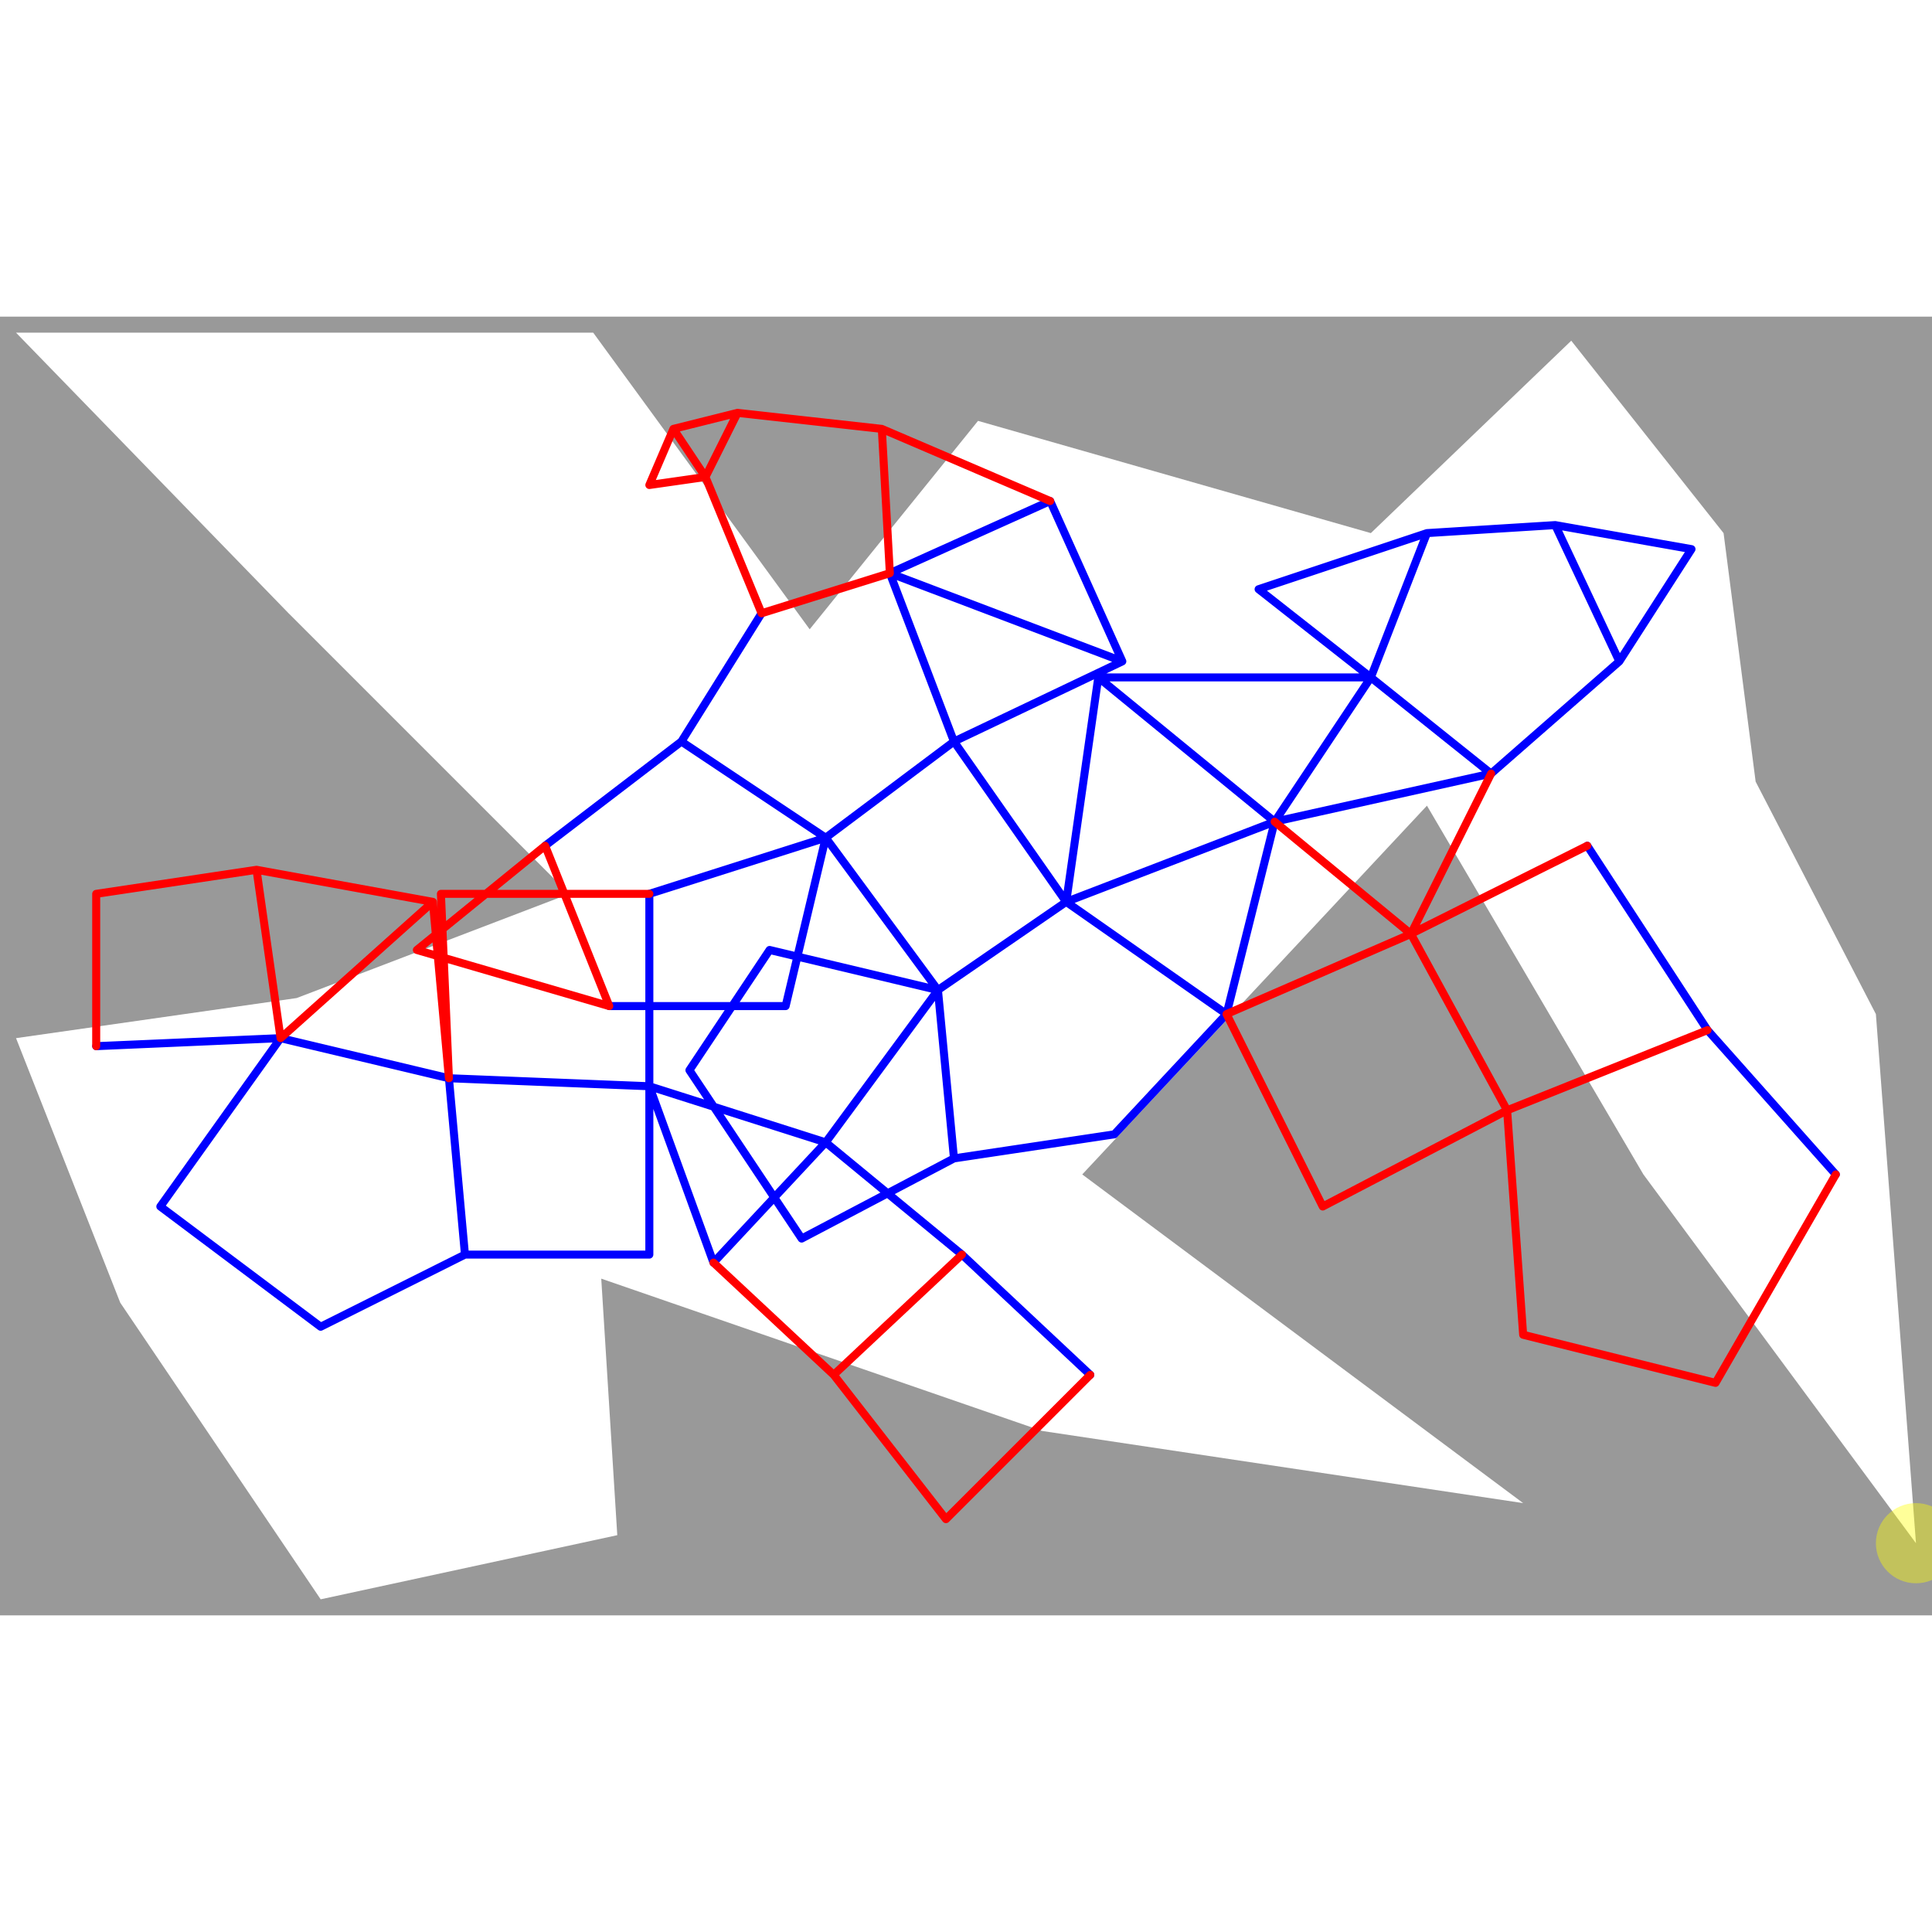
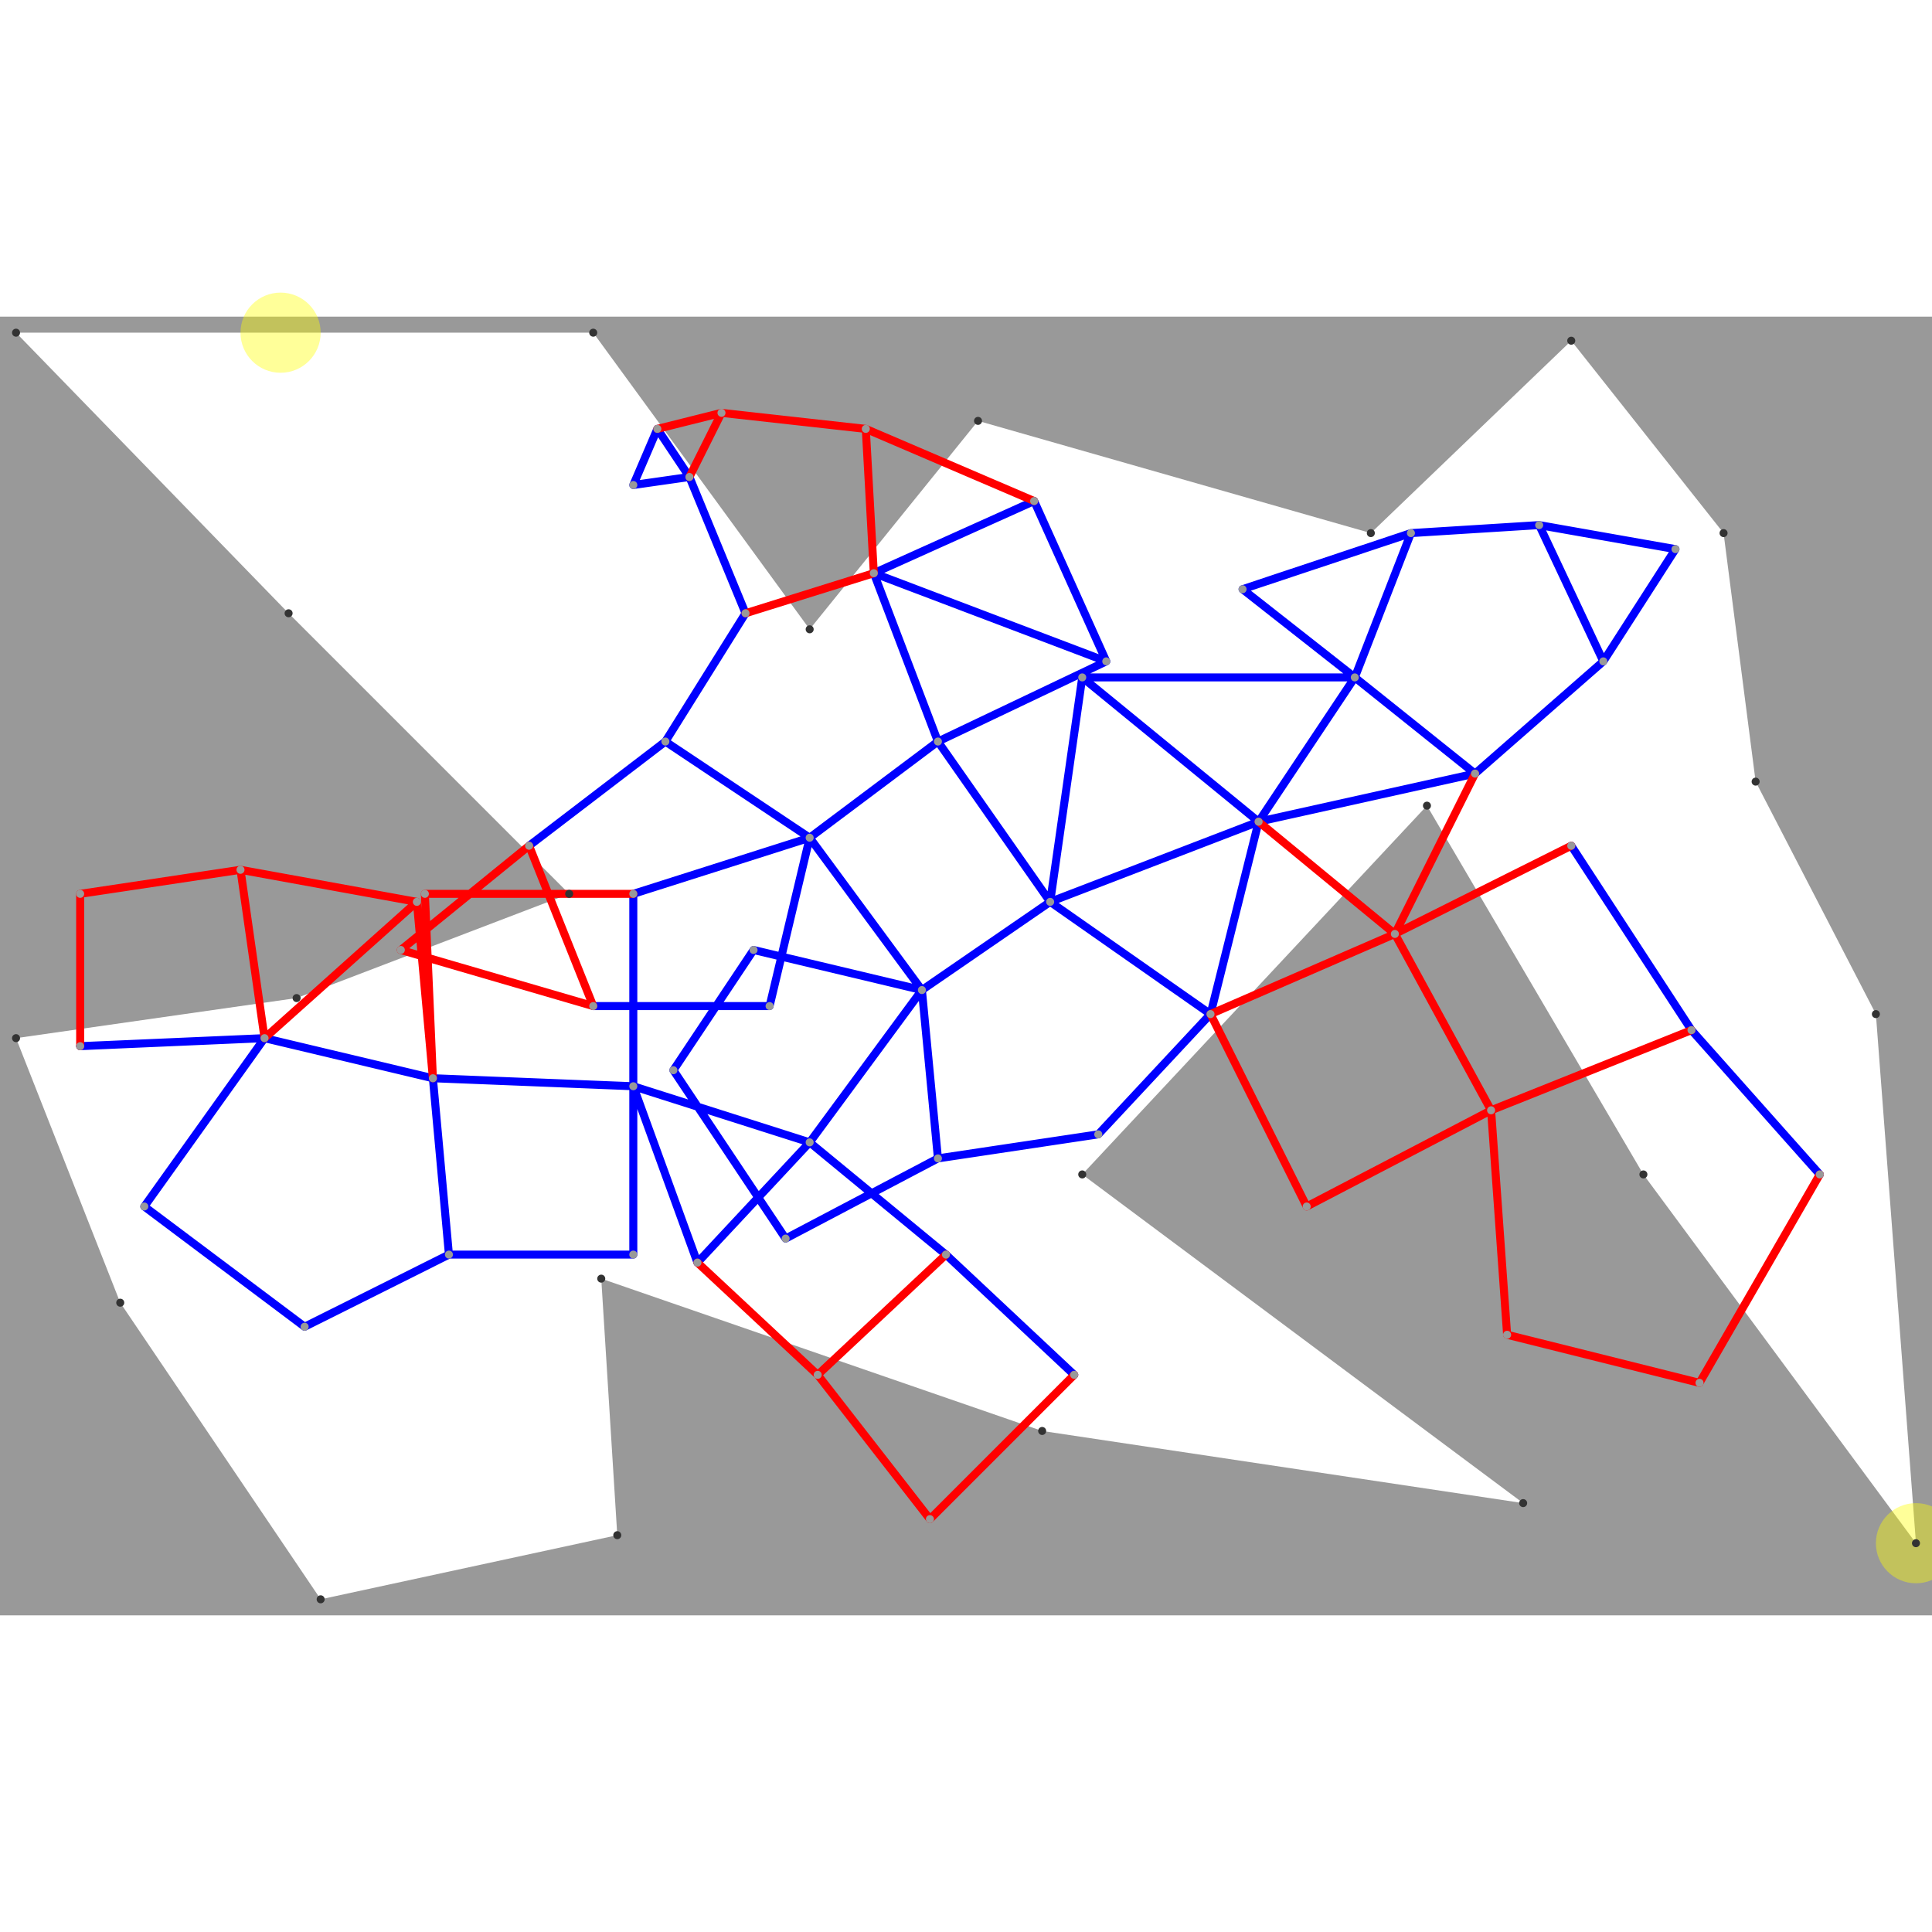
- <svg xmlns="http://www.w3.org/2000/svg" height="500" viewBox="-2 -2 241 162" width="500">
-   <path class="hole" d="M34 35L69 70L35 83L0 88L13 121L38 158L75 150L73 118L128 137L188 146L133 105L176 59L203 105L237 151L232 85L217 56L213 25L194 1L169 25L120 11L99 37L72 0L0 0M-2 -2L239 -2L239 160L-2 160" style="fill:#00000066;fill-rule:evenodd;stroke:none;" />
-   <circle cx="237" cy="151" r="5" style="fill:#ffff0066;stroke:none;" />
-   <path class="ok" d="M10 89L33 88M18 109L33 88M18 109L38 124M33 88L54 93M38 124L56 115M54 93L56 115M54 93L79 94M56 115L79 115M66 64L83 51M74 84L96 84M79 70L79 94M79 70L101 63M79 94L79 115M79 94L87 116M79 94L101 101M83 51L93 35M83 51L101 63M84 92L94 77M84 92L98 113M87 116L101 101M94 77L115 82M96 84L101 63M98 113L117 103M101 63L115 82M101 63L117 51M101 101L115 82M101 101L118 115M109 30L117 51M109 30L129 21M109 30L138 41M115 82L117 103M115 82L131 71M117 51L131 71M117 51L138 41M117 103L137 100M118 115L134 130M129 21L138 41M131 71L135 43M131 71L151 85M131 71L157 61M135 43L157 61M135 43L169 43M137 100L151 85M151 85L157 61M155 32L169 43M155 32L176 25M157 61L169 43M157 61L184 55M169 43L176 25M169 43L184 55M176 25L192 24M184 55L200 41M192 24L200 41M192 24L209 27M196 64L211 87M200 41L209 27M211 87L227 105" style="fill:none;stroke:#0000ff;stroke-linecap:round" />
-   <path class="out" d="M10 70L10 89M10 70L30 67M30 67L33 88M30 67L52 71M33 88L52 71M50 77L66 64M50 77L74 84M52 71L54 93M53 70L54 93M53 70L79 70M66 64L74 84M79 19L82 12M79 19L86 18M82 12L86 18M82 12L90 10M86 18L90 10M86 18L93 35M87 116L102 130M90 10L108 12M93 35L109 30M102 130L116 148M102 130L118 115M108 12L109 30M108 12L129 21M116 148L134 130M151 85L163 109M151 85L174 75M157 61L174 75M163 109L186 97M174 75L184 55M174 75L186 97M174 75L196 64M186 97L188 125M186 97L211 87M188 125L212 131M212 131L227 105" style="fill:none;stroke:#ff0000;stroke-linecap:round" />
+ <svg xmlns="http://www.w3.org/2000/svg" height="500" viewBox="0 -2 241 162" width="500">
+   <path class="hole" d="M36 35L71 70L37 83L2 88L15 121L40 158L77 150L75 118L130 137L190 146L135 105L178 59L205 105L239 151L234 85L219 56L215 25L196 1L171 25L122 11L101 37L74 0L2 0M0 -2L241 -2L241 160L0 160" style="fill:#00000066;fill-rule:evenodd;" />
+   <circle cx="239" cy="151" r="5" style="fill:#ffff0066;" title="Globalist" />
+   <circle cx="35" cy="0" r="5" style="fill:#ffff0066;" title="WallHack" />
+   <path class="ok" d="M10 89L33 88M18 109L33 88M18 109L38 124M33 88L54 93M38 124L56 115M54 93L56 115M54 93L79 94M56 115L79 115M66 64L83 51M74 84L96 84M79 19L82 12M79 19L86 18M79 70L79 94M79 70L101 63M79 94L79 115M79 94L87 116M79 94L101 101M82 12L86 18M83 51L93 35M83 51L101 63M84 92L94 77M84 92L98 113M86 18L93 35M87 116L101 101M94 77L115 82M96 84L101 63M98 113L117 103M101 63L115 82M101 63L117 51M101 101L115 82M101 101L118 115M109 30L117 51M109 30L129 21M109 30L138 41M115 82L117 103M115 82L131 71M117 51L131 71M117 51L138 41M117 103L137 100M118 115L134 130M129 21L138 41M131 71L135 43M131 71L151 85M131 71L157 61M135 43L157 61M135 43L169 43M137 100L151 85M151 85L157 61M155 32L169 43M155 32L176 25M157 61L169 43M157 61L184 55M169 43L176 25M169 43L184 55M176 25L192 24M184 55L200 41M192 24L200 41M192 24L209 27M196 64L211 87M200 41L209 27M211 87L227 105" style="stroke:#0000ff;stroke-linecap:round" />
+   <path class="out" d="M10 70L10 89M10 70L30 67M30 67L33 88M30 67L52 71M33 88L52 71M50 77L66 64M50 77L74 84M52 71L54 93M53 70L54 93M53 70L79 70M66 64L74 84M82 12L90 10M86 18L90 10M87 116L102 130M90 10L108 12M93 35L109 30M102 130L116 148M102 130L118 115M108 12L109 30M108 12L129 21M116 148L134 130M151 85L163 109M151 85L174 75M157 61L174 75M163 109L186 97M174 75L184 55M174 75L186 97M174 75L196 64M186 97L188 125M186 97L211 87M188 125L212 131M212 131L227 105" style="stroke:#ff0000;stroke-linecap:round" />
+   <g fill="#333333">
+     <circle cx="36" cy="35" r="0.5" tabindex="0">
+ </circle>
+     <circle cx="71" cy="70" r="0.5" tabindex="1">
+ </circle>
+     <circle cx="37" cy="83" r="0.5" tabindex="2">
+ </circle>
+     <circle cx="2" cy="88" r="0.5" tabindex="3">
+ </circle>
+     <circle cx="15" cy="121" r="0.5" tabindex="4">
+ </circle>
+     <circle cx="40" cy="158" r="0.5" tabindex="5">
+ </circle>
+     <circle cx="77" cy="150" r="0.5" tabindex="6">
+ </circle>
+     <circle cx="75" cy="118" r="0.5" tabindex="7">
+ </circle>
+     <circle cx="130" cy="137" r="0.5" tabindex="8">
+ </circle>
+     <circle cx="190" cy="146" r="0.5" tabindex="9">
+ </circle>
+     <circle cx="135" cy="105" r="0.5" tabindex="10">
+ </circle>
+     <circle cx="178" cy="59" r="0.5" tabindex="11">
+ </circle>
+     <circle cx="205" cy="105" r="0.5" tabindex="12">
+ </circle>
+     <circle cx="239" cy="151" r="0.5" tabindex="13">
+ </circle>
+     <circle cx="234" cy="85" r="0.5" tabindex="14">
+ </circle>
+     <circle cx="219" cy="56" r="0.5" tabindex="15">
+ </circle>
+     <circle cx="215" cy="25" r="0.5" tabindex="16">
+ </circle>
+     <circle cx="196" cy="1" r="0.5" tabindex="17">
+ </circle>
+     <circle cx="171" cy="25" r="0.5" tabindex="18">
+ </circle>
+     <circle cx="122" cy="11" r="0.5" tabindex="19">
+ </circle>
+     <circle cx="101" cy="37" r="0.5" tabindex="20">
+ </circle>
+     <circle cx="74" cy="0" r="0.5" tabindex="21">
+ </circle>
+     <circle cx="2" cy="0" r="0.5" tabindex="22">
+ </circle>
+   </g>
+   <g fill="#999999">
+     <circle cx="10" cy="70" r="0.5" tabindex="23">
+ </circle>
+     <circle cx="10" cy="89" r="0.5" tabindex="24">
+ </circle>
+     <circle cx="18" cy="109" r="0.5" tabindex="25">
+ </circle>
+     <circle cx="30" cy="67" r="0.5" tabindex="26">
+ </circle>
+     <circle cx="33" cy="88" r="0.5" tabindex="27">
+ </circle>
+     <circle cx="38" cy="124" r="0.5" tabindex="28">
+ </circle>
+     <circle cx="50" cy="77" r="0.5" tabindex="29">
+ </circle>
+     <circle cx="52" cy="71" r="0.5" tabindex="30">
+ </circle>
+     <circle cx="53" cy="70" r="0.5" tabindex="31">
+ </circle>
+     <circle cx="54" cy="93" r="0.5" tabindex="32">
+ </circle>
+     <circle cx="56" cy="115" r="0.5" tabindex="33">
+ </circle>
+     <circle cx="66" cy="64" r="0.5" tabindex="34">
+ </circle>
+     <circle cx="74" cy="84" r="0.5" tabindex="35">
+ </circle>
+     <circle cx="79" cy="19" r="0.5" tabindex="36">
+ </circle>
+     <circle cx="79" cy="70" r="0.5" tabindex="37">
+ </circle>
+     <circle cx="79" cy="94" r="0.5" tabindex="38">
+ </circle>
+     <circle cx="79" cy="115" r="0.5" tabindex="39">
+ </circle>
+     <circle cx="82" cy="12" r="0.5" tabindex="40">
+ </circle>
+     <circle cx="83" cy="51" r="0.5" tabindex="41">
+ </circle>
+     <circle cx="84" cy="92" r="0.5" tabindex="42">
+ </circle>
+     <circle cx="86" cy="18" r="0.5" tabindex="43">
+ </circle>
+     <circle cx="87" cy="116" r="0.5" tabindex="44">
+ </circle>
+     <circle cx="90" cy="10" r="0.5" tabindex="45">
+ </circle>
+     <circle cx="93" cy="35" r="0.5" tabindex="46">
+ </circle>
+     <circle cx="94" cy="77" r="0.5" tabindex="47">
+ </circle>
+     <circle cx="96" cy="84" r="0.5" tabindex="48">
+ </circle>
+     <circle cx="98" cy="113" r="0.5" tabindex="49">
+ </circle>
+     <circle cx="101" cy="63" r="0.5" tabindex="50">
+ </circle>
+     <circle cx="101" cy="101" r="0.5" tabindex="51">
+ </circle>
+     <circle cx="102" cy="130" r="0.5" tabindex="52">
+ </circle>
+     <circle cx="108" cy="12" r="0.5" tabindex="53">
+ </circle>
+     <circle cx="109" cy="30" r="0.5" tabindex="54">
+ </circle>
+     <circle cx="115" cy="82" r="0.5" tabindex="55">
+ </circle>
+     <circle cx="116" cy="148" r="0.5" tabindex="56">
+ </circle>
+     <circle cx="117" cy="51" r="0.5" tabindex="57">
+ </circle>
+     <circle cx="117" cy="103" r="0.5" tabindex="58">
+ </circle>
+     <circle cx="118" cy="115" r="0.5" tabindex="59">
+ </circle>
+     <circle cx="129" cy="21" r="0.5" tabindex="60">
+ </circle>
+     <circle cx="131" cy="71" r="0.5" tabindex="61">
+ </circle>
+     <circle cx="134" cy="130" r="0.5" tabindex="62">
+ </circle>
+     <circle cx="135" cy="43" r="0.5" tabindex="63">
+ </circle>
+     <circle cx="137" cy="100" r="0.5" tabindex="64">
+ </circle>
+     <circle cx="138" cy="41" r="0.5" tabindex="65">
+ </circle>
+     <circle cx="151" cy="85" r="0.5" tabindex="66">
+ </circle>
+     <circle cx="155" cy="32" r="0.5" tabindex="67">
+ </circle>
+     <circle cx="157" cy="61" r="0.5" tabindex="68">
+ </circle>
+     <circle cx="163" cy="109" r="0.5" tabindex="69">
+ </circle>
+     <circle cx="169" cy="43" r="0.5" tabindex="70">
+ </circle>
+     <circle cx="174" cy="75" r="0.5" tabindex="71">
+ </circle>
+     <circle cx="176" cy="25" r="0.5" tabindex="72">
+ </circle>
+     <circle cx="184" cy="55" r="0.5" tabindex="73">
+ </circle>
+     <circle cx="186" cy="97" r="0.5" tabindex="74">
+ </circle>
+     <circle cx="188" cy="125" r="0.5" tabindex="75">
+ </circle>
+     <circle cx="192" cy="24" r="0.5" tabindex="76">
+ </circle>
+     <circle cx="196" cy="64" r="0.5" tabindex="77">
+ </circle>
+     <circle cx="200" cy="41" r="0.5" tabindex="78">
+ </circle>
+     <circle cx="209" cy="27" r="0.5" tabindex="79">
+ </circle>
+     <circle cx="211" cy="87" r="0.5" tabindex="80">
+ </circle>
+     <circle cx="212" cy="131" r="0.5" tabindex="81">
+ </circle>
+     <circle cx="227" cy="105" r="0.5" tabindex="82">
+ </circle>
+   </g>
</svg>
